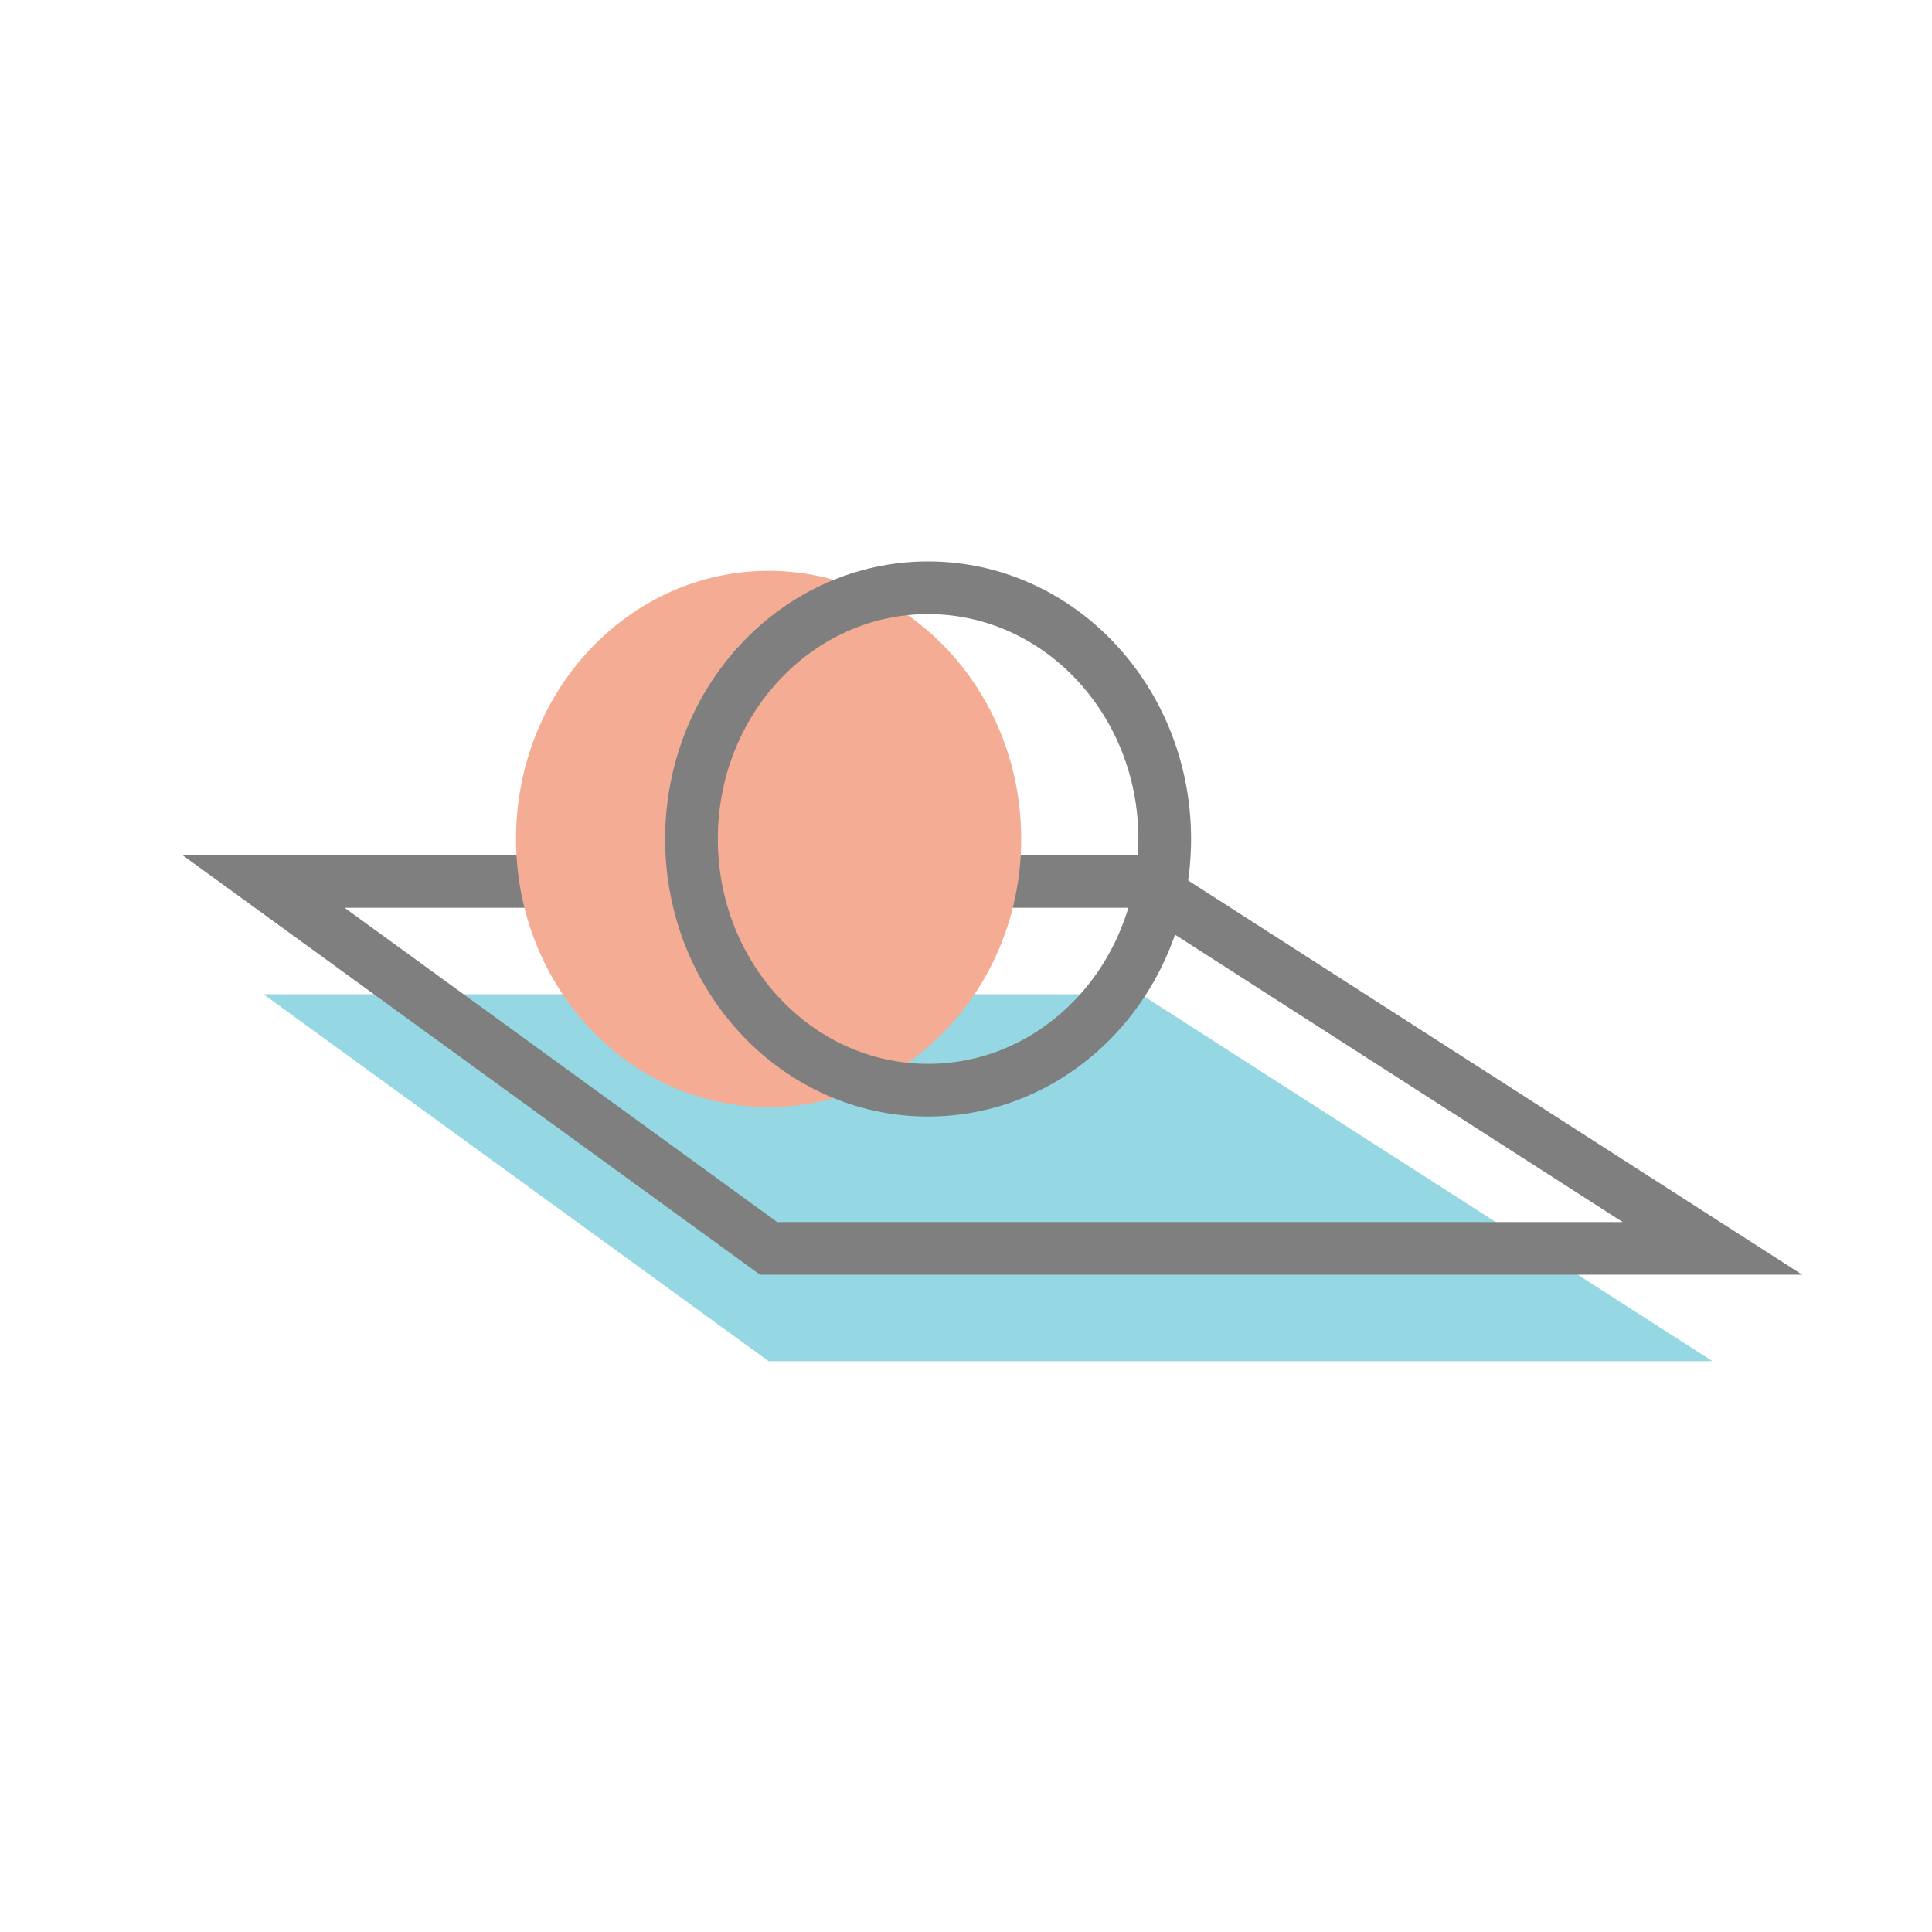
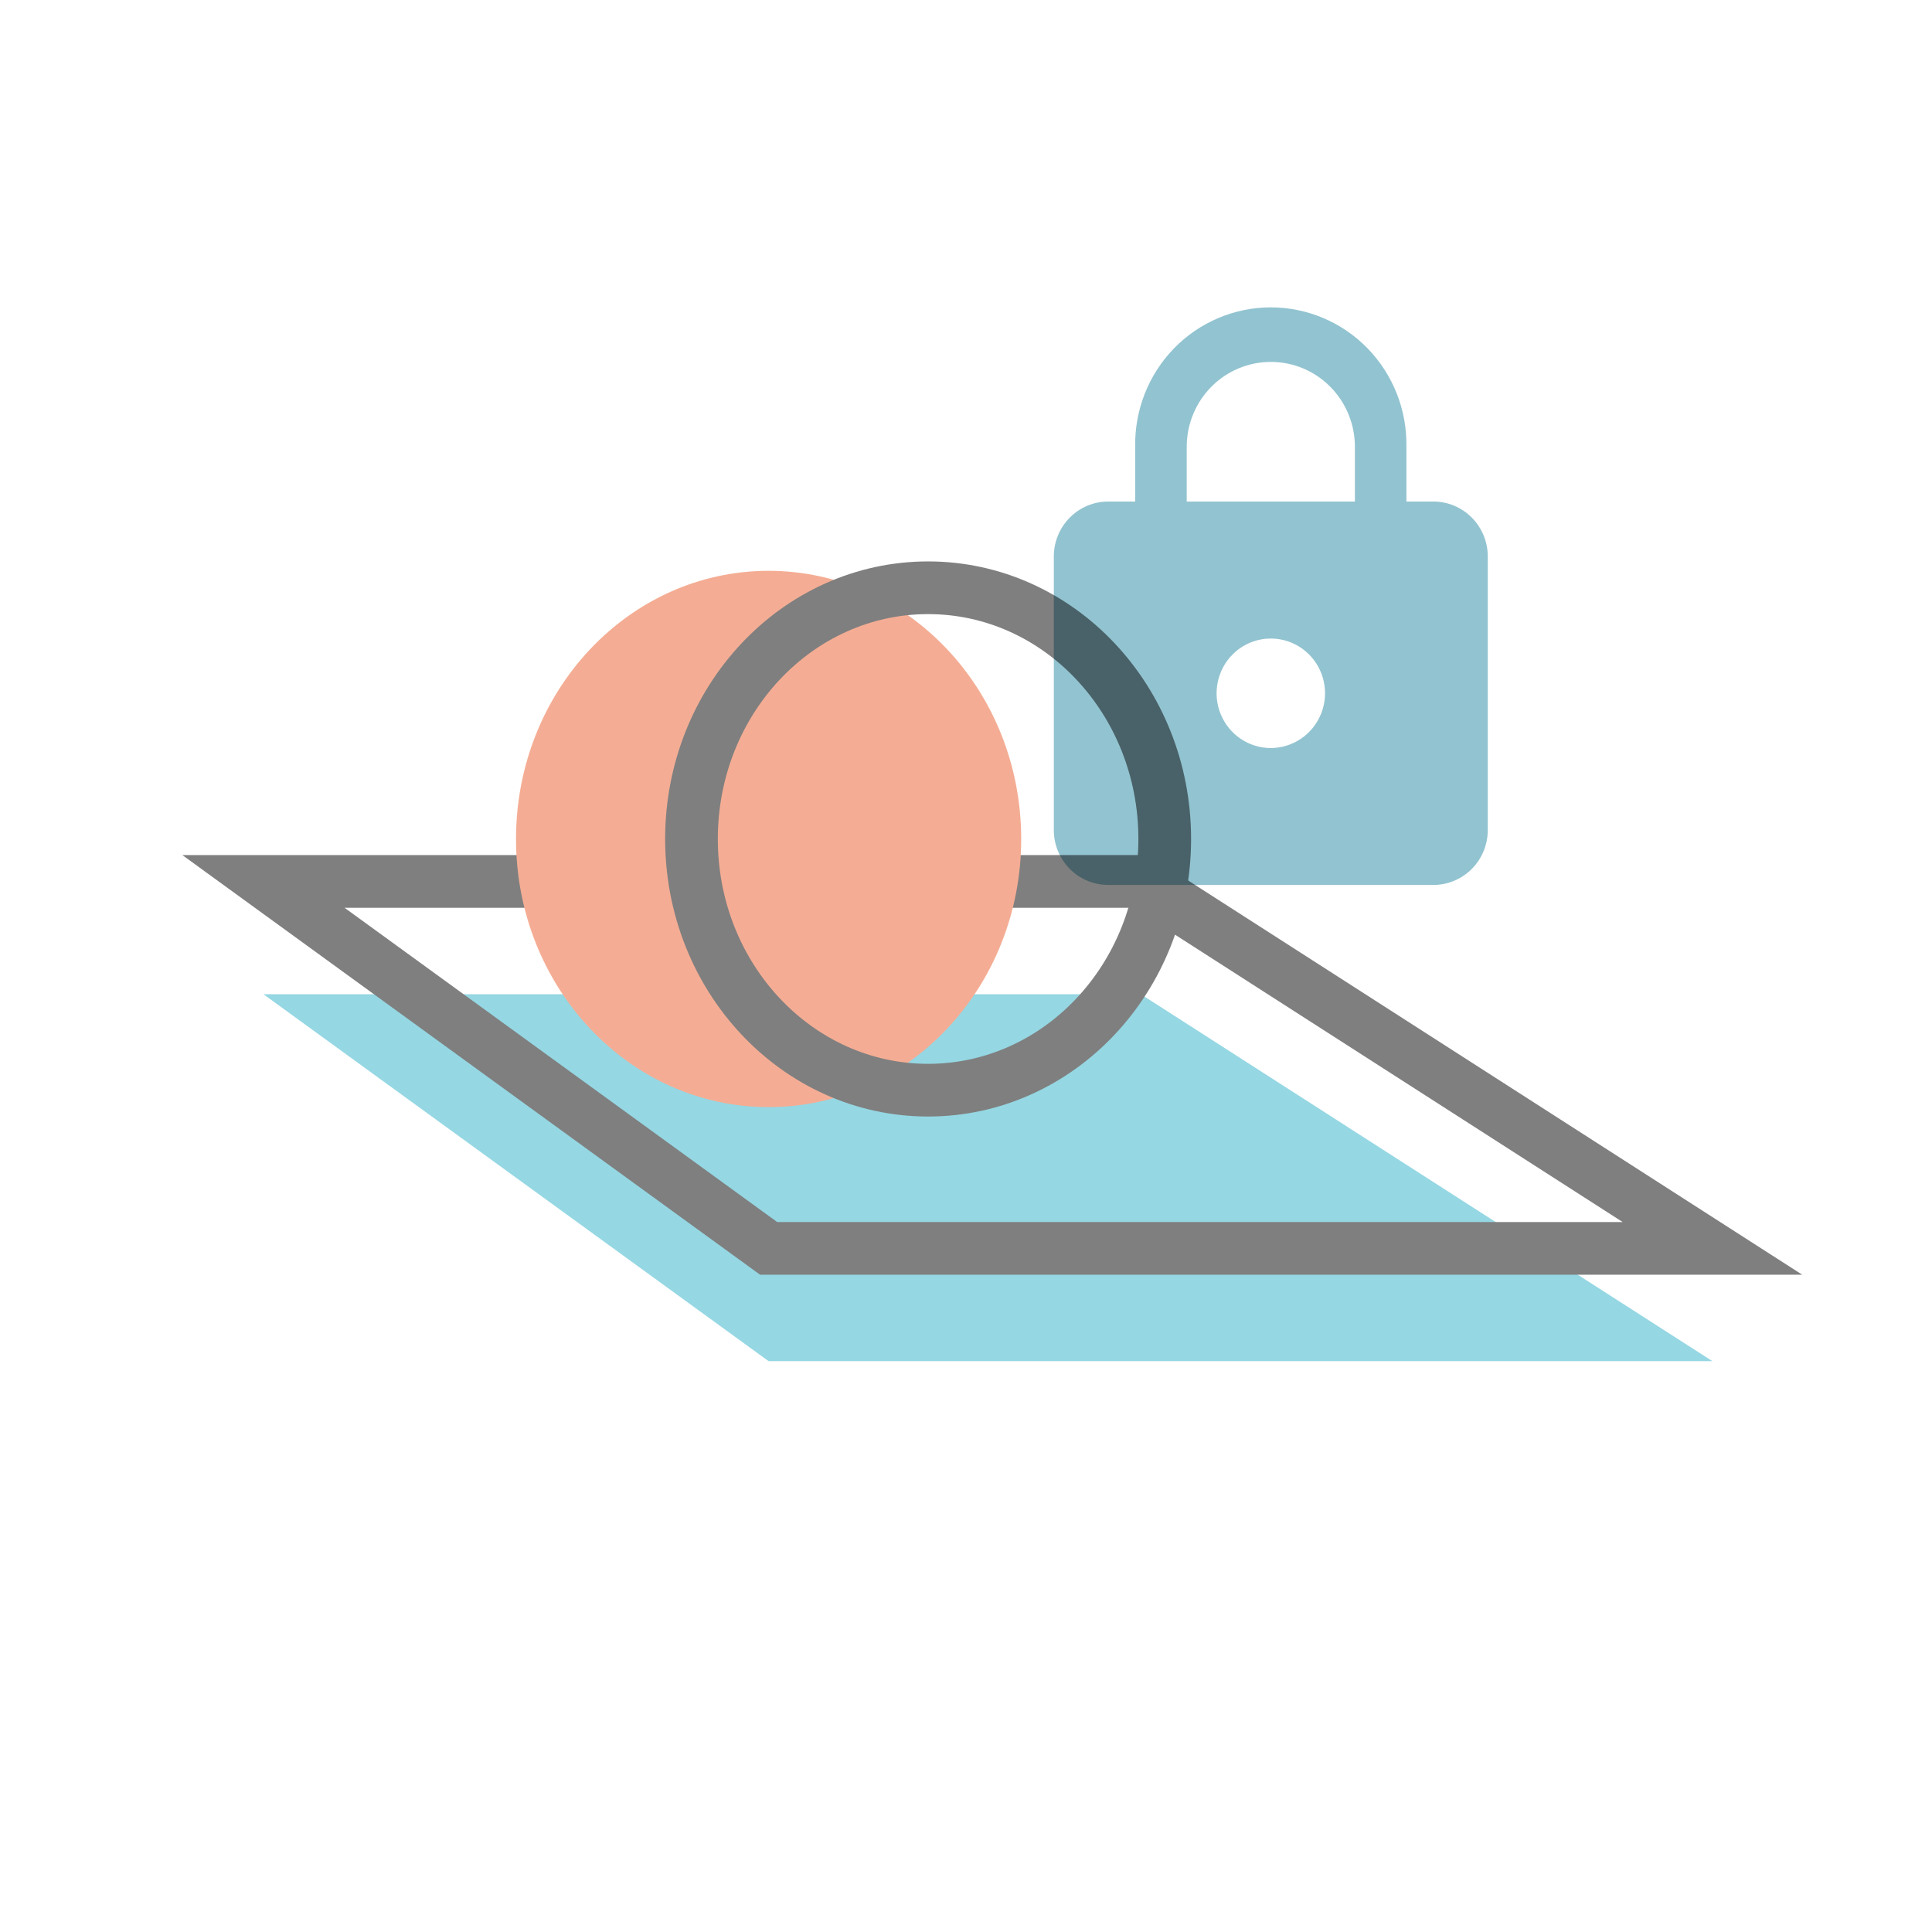
<svg xmlns="http://www.w3.org/2000/svg" width="44" height="44" viewBox="0 0 44 44" fill="none">
+   <path d="M32.648 11.422H32.03V10.175C32.037 9.761 31.963 9.349 31.811 8.964C31.659 8.58 31.433 8.229 31.145 7.933C30.858 7.638 30.515 7.403 30.136 7.243C29.758 7.083 29.352 7 28.942 7C28.531 7 28.125 7.083 27.747 7.243C27.368 7.403 27.025 7.638 26.738 7.933C26.45 8.229 26.224 8.58 26.072 8.964C25.92 9.349 25.846 9.761 25.853 10.175V11.422H25.235C24.908 11.423 24.594 11.555 24.363 11.789C24.131 12.023 24.001 12.34 24 12.67V18.907C24.001 19.238 24.131 19.554 24.363 19.788C24.594 20.021 24.908 20.153 25.235 20.154H32.648C32.975 20.153 33.289 20.021 33.52 19.788C33.752 19.554 33.882 19.238 33.883 18.907V12.67C33.882 12.34 33.752 12.023 33.52 11.789C33.289 11.555 32.975 11.423 32.648 11.422ZM28.942 17.036C28.698 17.036 28.459 16.963 28.256 16.826C28.053 16.689 27.895 16.494 27.801 16.266C27.707 16.039 27.683 15.788 27.731 15.546C27.778 15.304 27.896 15.082 28.069 14.907C28.241 14.733 28.462 14.614 28.701 14.566C28.941 14.518 29.189 14.543 29.415 14.637C29.64 14.732 29.833 14.891 29.969 15.096C30.105 15.302 30.177 15.543 30.177 15.789C30.176 16.12 30.046 16.436 29.814 16.67C29.583 16.903 29.269 17.035 28.942 17.036ZM30.857 11.422H27.027V10.175C27.027 9.921 27.076 9.67 27.173 9.435C27.269 9.201 27.41 8.987 27.588 8.808C27.766 8.628 27.977 8.486 28.209 8.389C28.442 8.292 28.691 8.242 28.942 8.242C29.194 8.242 29.442 8.292 29.675 8.389C29.907 8.486 30.118 8.628 30.296 8.808C30.474 8.987 30.615 9.201 30.711 9.435C30.808 9.67 30.857 9.921 30.857 10.175V11.422Z" fill="#92C3D0" />
  <g opacity="0.5">
    <path fill-rule="evenodd" clip-rule="evenodd" d="M6 22.643H25.982L39 31H17.505L6 22.643Z" fill="#2CB0C7" />
    <path fill-rule="evenodd" clip-rule="evenodd" d="M6 20.074H25.982L39 28.431H17.505L6 20.074Z" stroke="black" stroke-width="1.2" />
    <path d="M17.505 25.214C20.682 25.214 23.257 22.48 23.257 19.107C23.257 15.734 20.682 13 17.505 13C14.328 13 11.752 15.734 11.752 19.107C11.752 22.48 14.328 25.214 17.505 25.214Z" fill="#EA5B29" />
    <path d="M21.137 24.828C24.114 24.828 26.526 22.267 26.526 19.107C26.526 15.947 24.114 13.386 21.137 13.386C18.161 13.386 15.748 15.947 15.748 19.107C15.748 22.267 18.161 24.828 21.137 24.828Z" stroke="black" stroke-width="1.2" />
  </g>
</svg>
